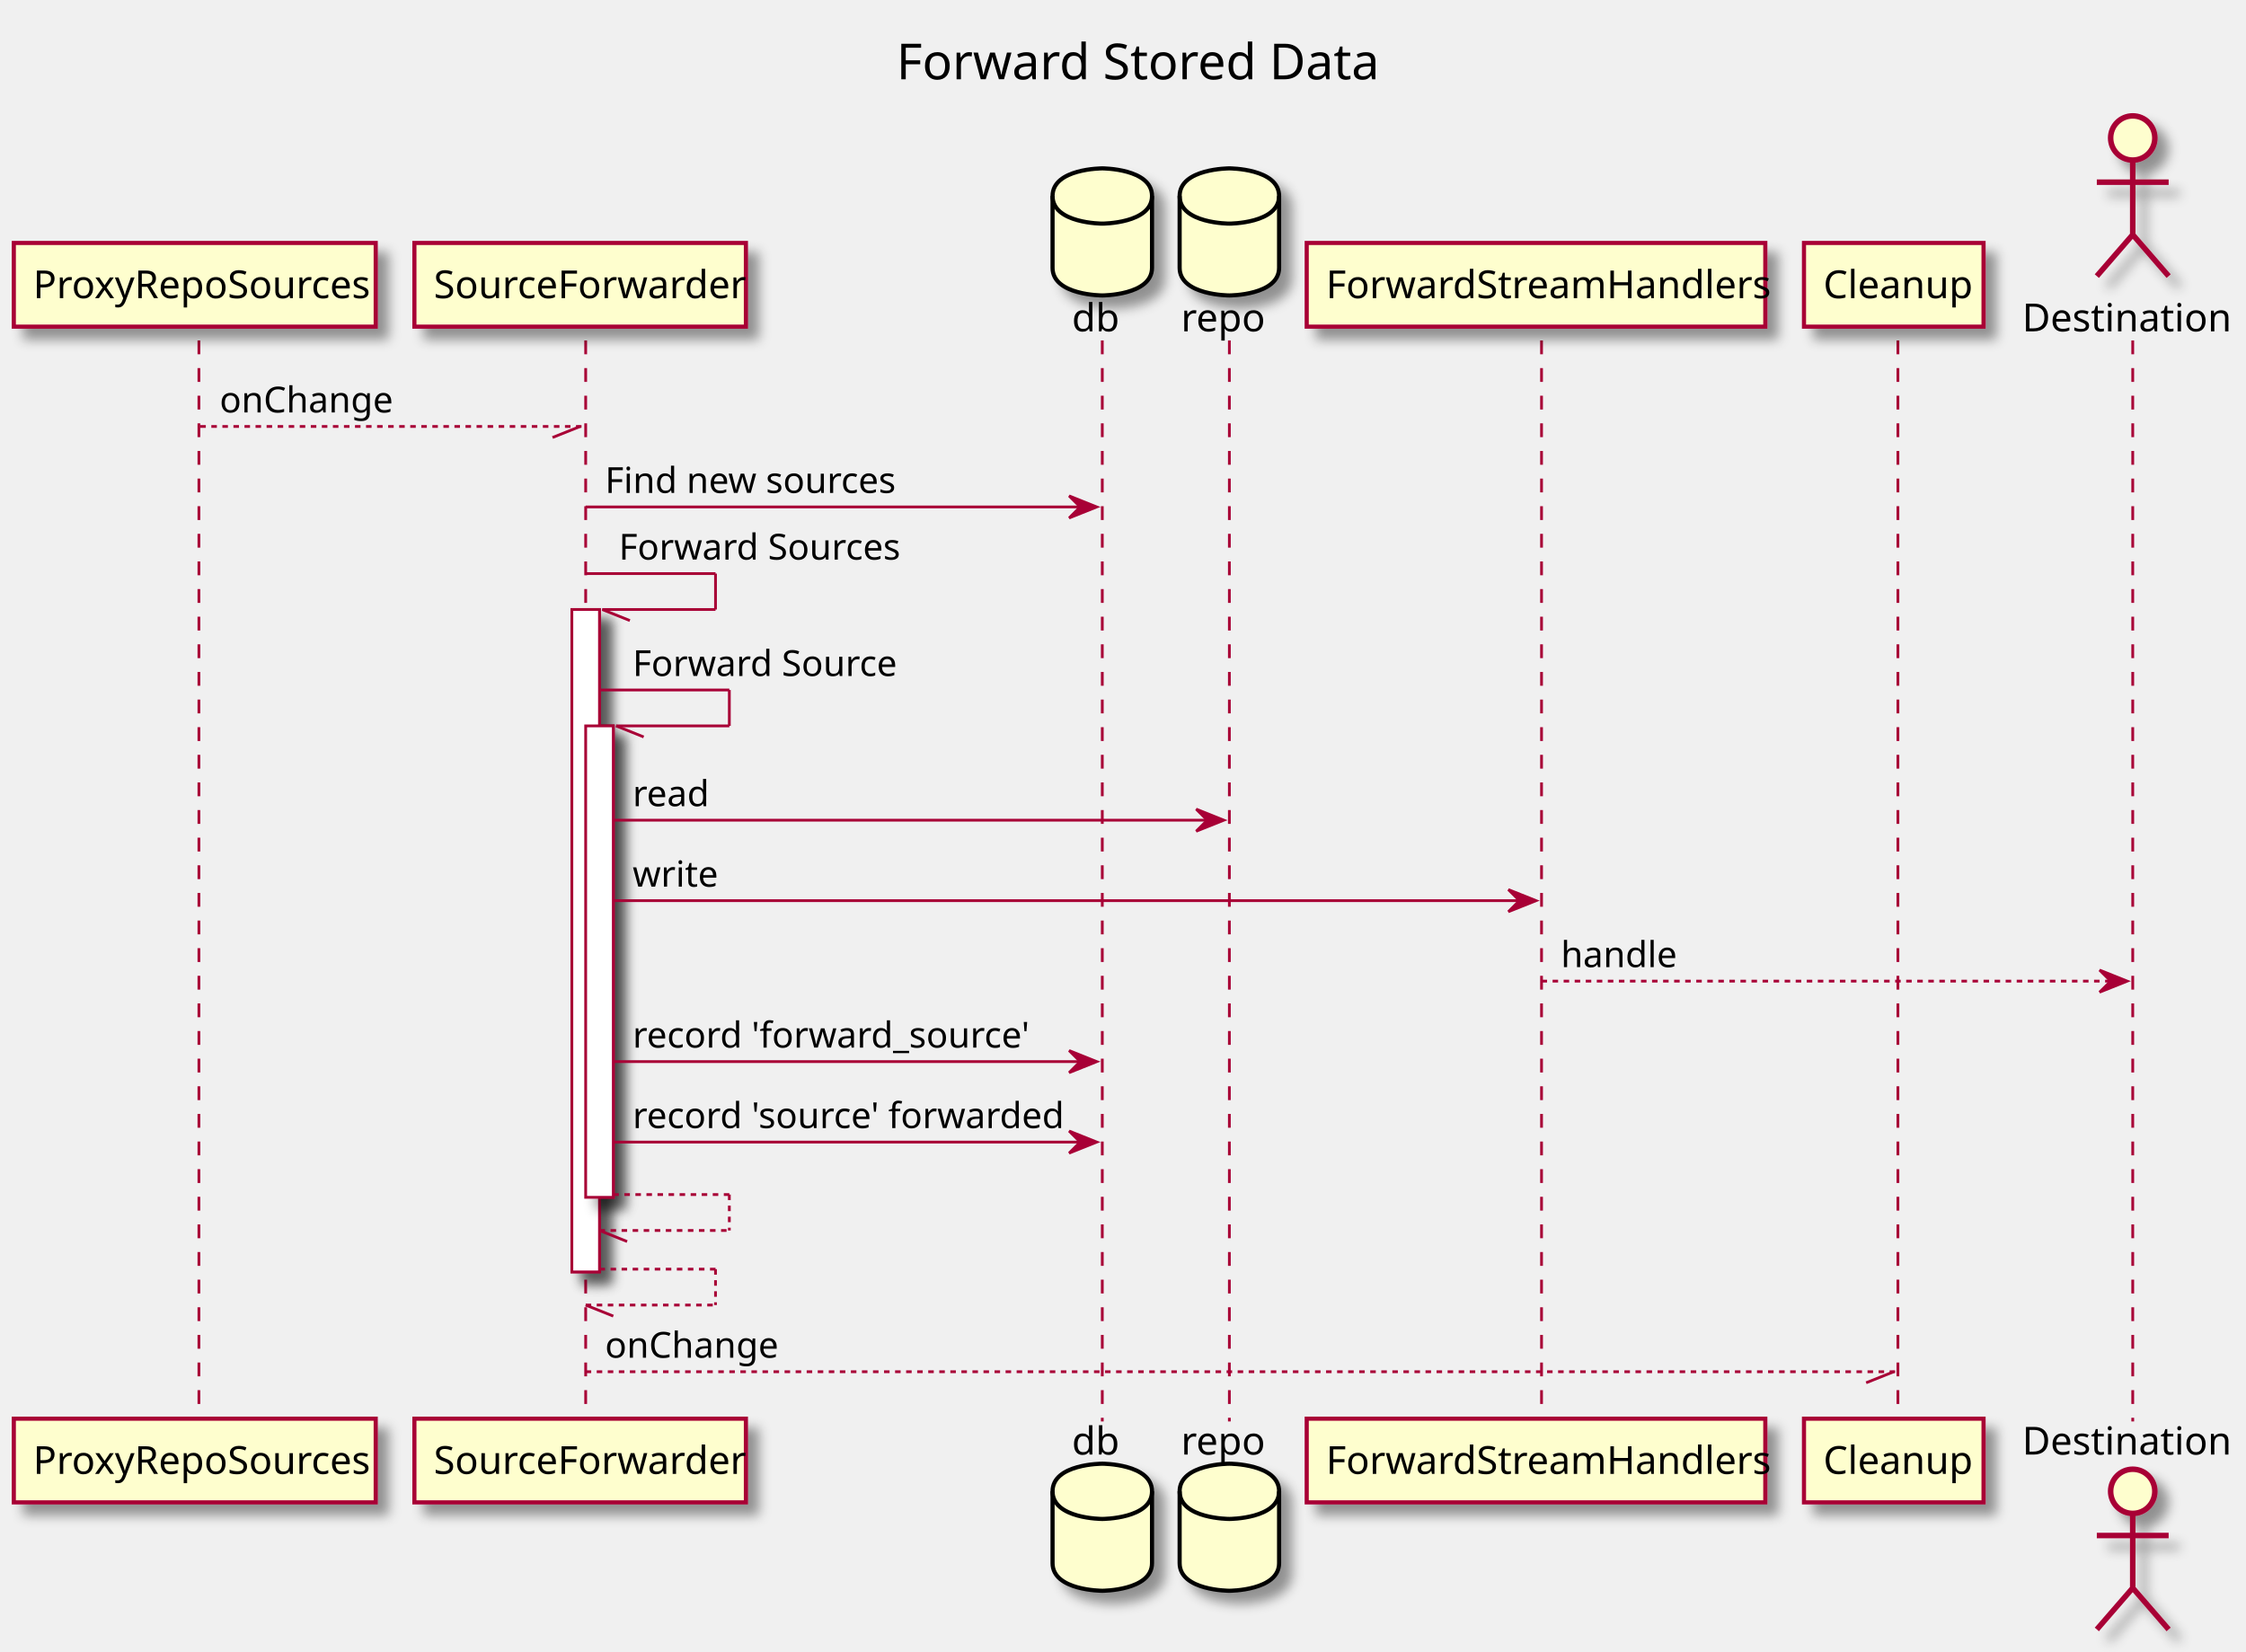
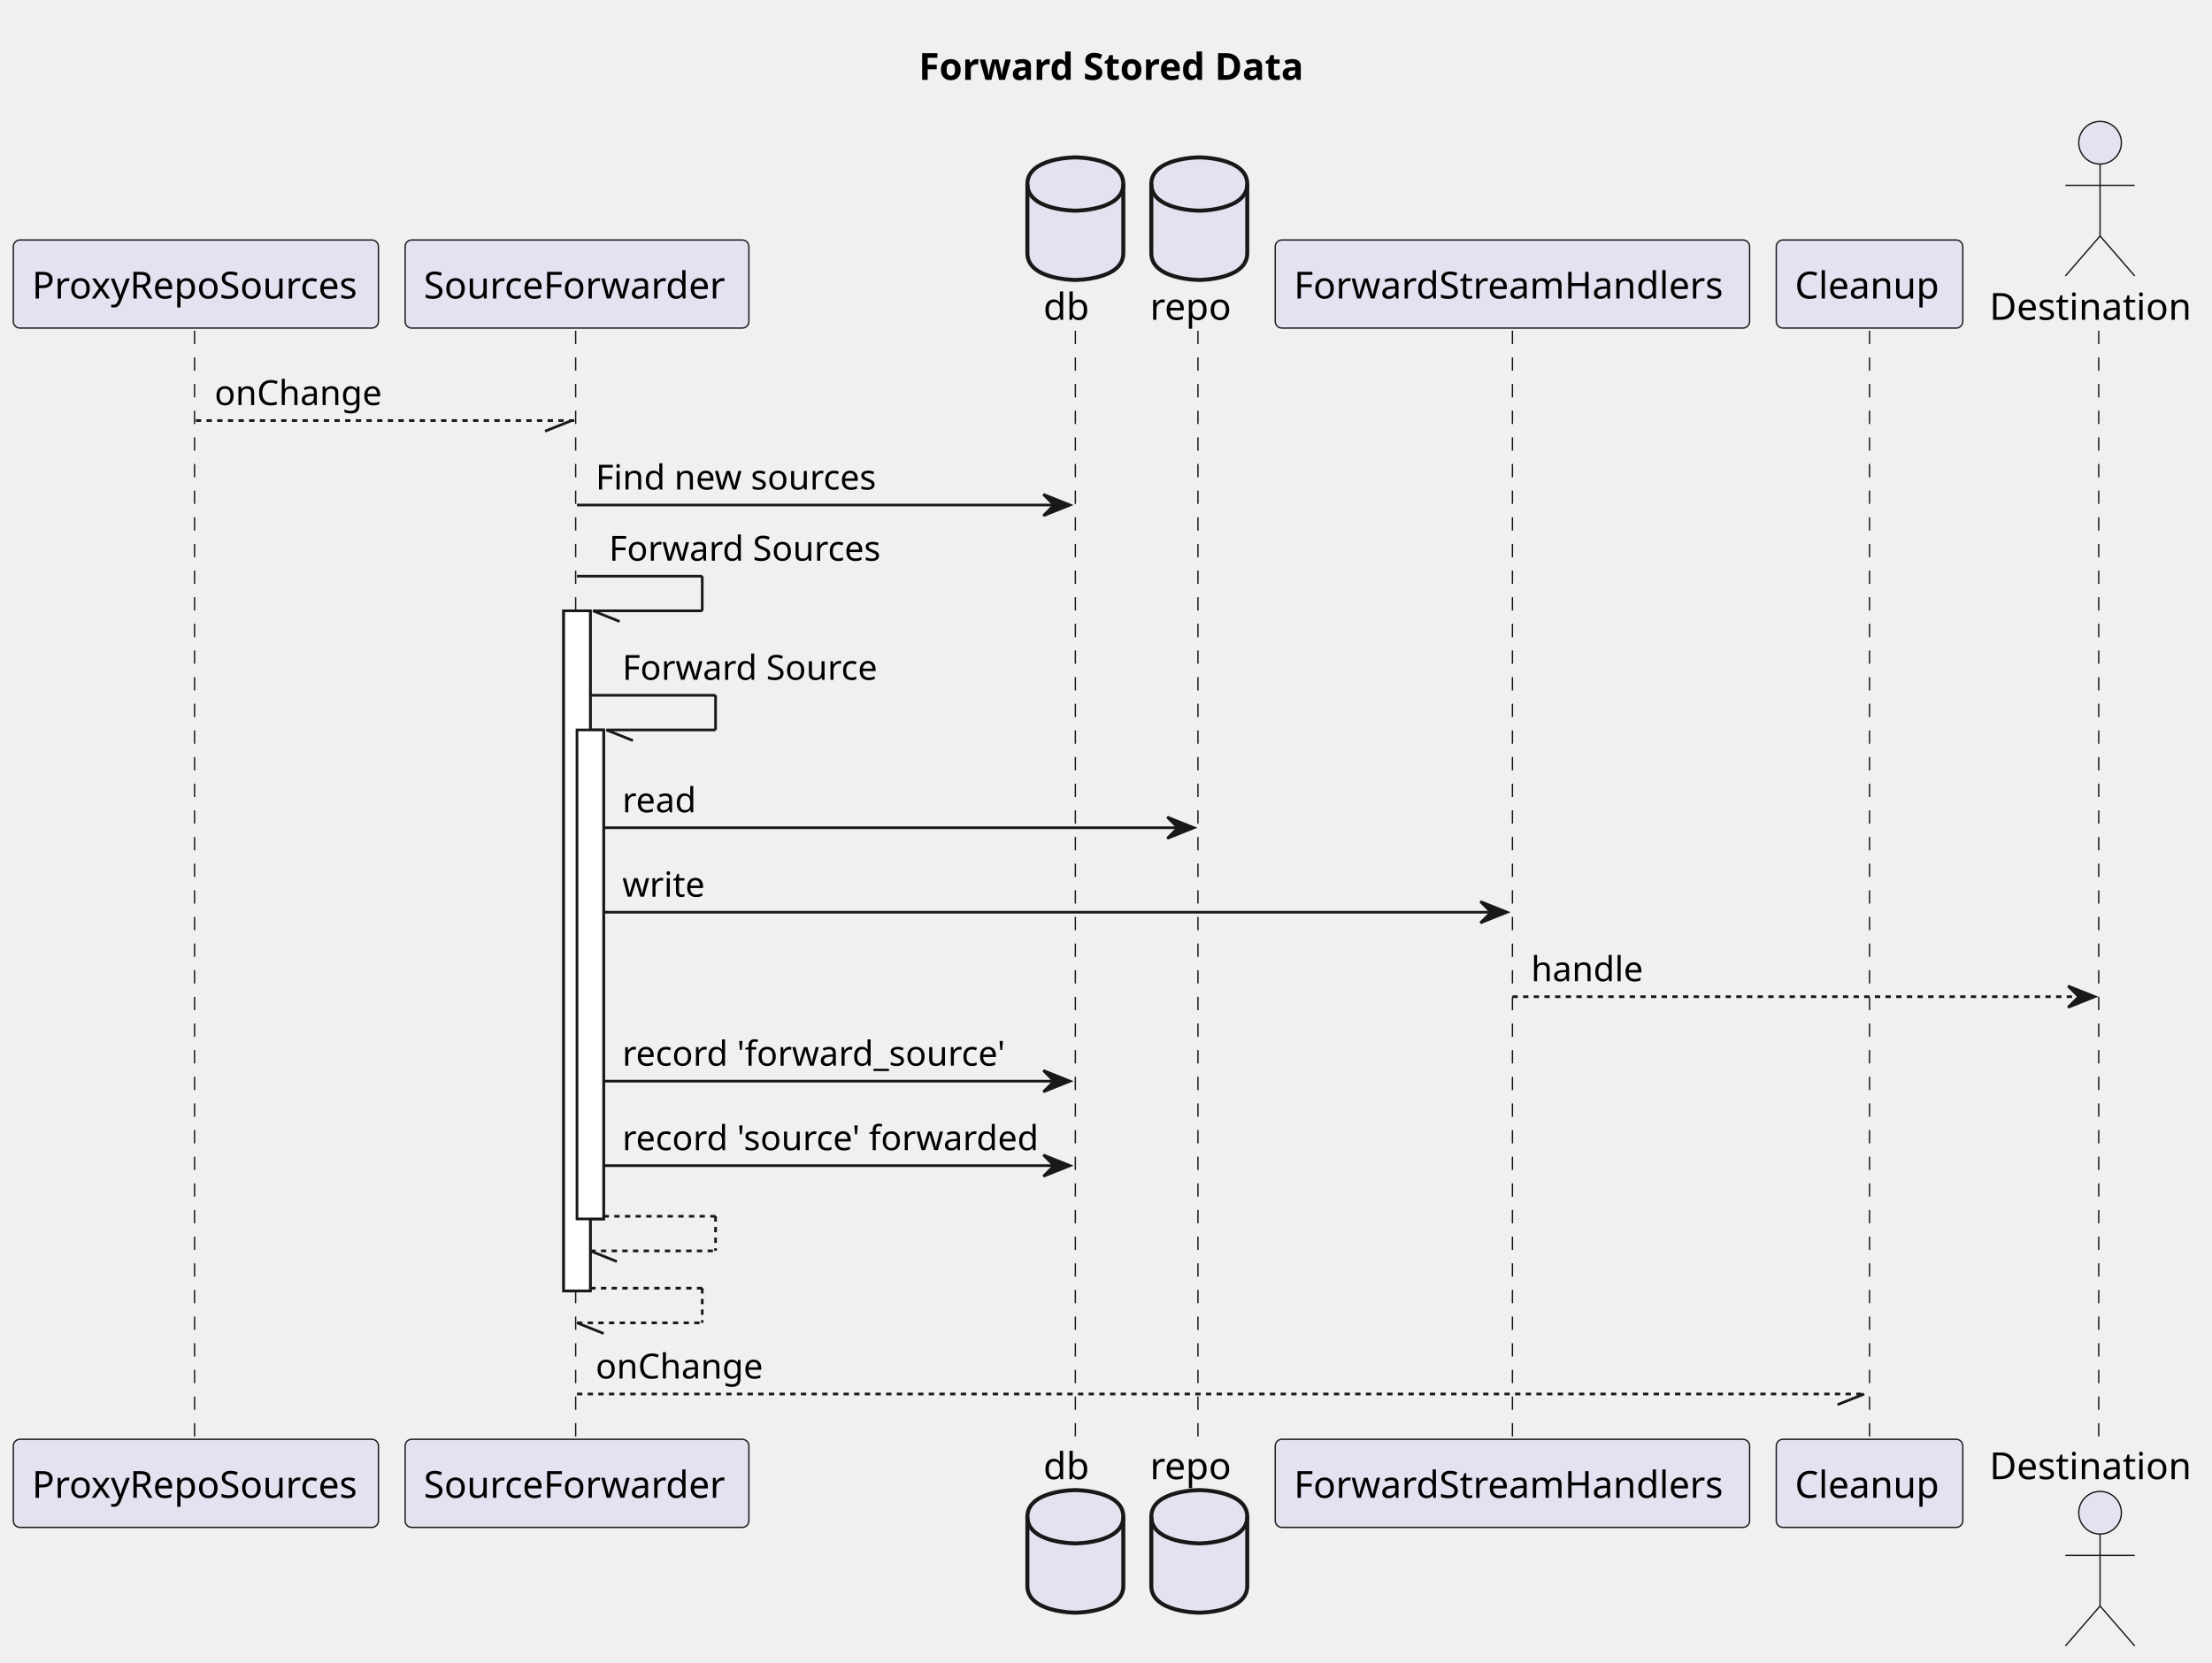
- <svg xmlns="http://www.w3.org/2000/svg" contentScriptType="application/ecmascript" contentStyleType="text/css" height="598px" preserveAspectRatio="none" style="width:813px;height:598px;" version="1.1" viewBox="0 0 813 598" width="813px" zoomAndPan="magnify">
-   <defs>
-     <filter height="300%" id="f152zdz374ol7v" width="300%" x="-1" y="-1">
-       <feGaussianBlur result="blurOut" stdDeviation="2.0" />
-       <feColorMatrix in="blurOut" result="blurOut2" type="matrix" values="0 0 0 0 0 0 0 0 0 0 0 0 0 0 0 0 0 0 .4 0" />
-       <feOffset dx="4.0" dy="4.0" in="blurOut2" result="blurOut3" />
-       <feBlend in="SourceGraphic" in2="blurOut3" mode="normal" />
-     </filter>
-   </defs>
+ <svg xmlns="http://www.w3.org/2000/svg" contentStyleType="text/css" height="624px" preserveAspectRatio="none" style="width:830px;height:624px;background:#FFFFFF;" version="1.1" viewBox="0 0 830 624" width="830px" zoomAndPan="magnify">
+   <defs />
  <g>
-     <text fill="#000000" font-family="sans-serif" font-size="18" lengthAdjust="spacing" textLength="168" x="324.5" y="28.708">Forward Stored Data</text>
-     <rect fill="#FFFFFF" filter="url(#f152zdz374ol7v)" height="239.797" style="stroke:#A80036;stroke-width:1.0;" width="10" x="207" y="220.648" />
-     <rect fill="#FFFFFF" filter="url(#f152zdz374ol7v)" height="170.664" style="stroke:#A80036;stroke-width:1.0;" width="10" x="212" y="262.781" />
-     <line style="stroke:#A80036;stroke-width:1.0;stroke-dasharray:5.0,5.0;" x1="72" x2="72" y1="123.25" y2="514.578" />
-     <line style="stroke:#A80036;stroke-width:1.0;stroke-dasharray:5.0,5.0;" x1="212" x2="212" y1="123.25" y2="514.578" />
-     <line style="stroke:#A80036;stroke-width:1.0;stroke-dasharray:5.0,5.0;" x1="399" x2="399" y1="123.25" y2="514.578" />
-     <line style="stroke:#A80036;stroke-width:1.0;stroke-dasharray:5.0,5.0;" x1="445" x2="445" y1="123.25" y2="514.578" />
-     <line style="stroke:#A80036;stroke-width:1.0;stroke-dasharray:5.0,5.0;" x1="558" x2="558" y1="123.25" y2="514.578" />
-     <line style="stroke:#A80036;stroke-width:1.0;stroke-dasharray:5.0,5.0;" x1="687" x2="687" y1="123.25" y2="514.578" />
-     <line style="stroke:#A80036;stroke-width:1.0;stroke-dasharray:5.0,5.0;" x1="772" x2="772" y1="123.25" y2="514.578" />
-     <rect fill="#FEFECE" filter="url(#f152zdz374ol7v)" height="30.297" style="stroke:#A80036;stroke-width:1.5;" width="131" x="5" y="87.953" />
-     <text fill="#000000" font-family="sans-serif" font-size="14" lengthAdjust="spacing" textLength="117" x="12" y="107.948">ProxyRepoSources</text>
-     <rect fill="#FEFECE" filter="url(#f152zdz374ol7v)" height="30.297" style="stroke:#A80036;stroke-width:1.5;" width="131" x="5" y="513.578" />
-     <text fill="#000000" font-family="sans-serif" font-size="14" lengthAdjust="spacing" textLength="117" x="12" y="533.573">ProxyRepoSources</text>
-     <rect fill="#FEFECE" filter="url(#f152zdz374ol7v)" height="30.297" style="stroke:#A80036;stroke-width:1.5;" width="120" x="150" y="87.953" />
-     <text fill="#000000" font-family="sans-serif" font-size="14" lengthAdjust="spacing" textLength="106" x="157" y="107.948">SourceForwarder</text>
-     <rect fill="#FEFECE" filter="url(#f152zdz374ol7v)" height="30.297" style="stroke:#A80036;stroke-width:1.5;" width="120" x="150" y="513.578" />
-     <text fill="#000000" font-family="sans-serif" font-size="14" lengthAdjust="spacing" textLength="106" x="157" y="533.573">SourceForwarder</text>
-     <text fill="#000000" font-family="sans-serif" font-size="14" lengthAdjust="spacing" textLength="16" x="388" y="119.948">db</text>
-     <path d="M381,70.953 C381,60.953 399,60.953 399,60.953 C399,60.953 417,60.953 417,70.953 L417,96.953 C417,106.953 399,106.953 399,106.953 C399,106.953 381,106.953 381,96.953 L381,70.953 " fill="#FEFECE" filter="url(#f152zdz374ol7v)" style="stroke:#000000;stroke-width:1.5;" />
-     <path d="M381,70.953 C381,80.953 399,80.953 399,80.953 C399,80.953 417,80.953 417,70.953 " fill="none" style="stroke:#000000;stroke-width:1.5;" />
-     <text fill="#000000" font-family="sans-serif" font-size="14" lengthAdjust="spacing" textLength="16" x="388" y="526.573">db</text>
-     <path d="M381,539.875 C381,529.875 399,529.875 399,529.875 C399,529.875 417,529.875 417,539.875 L417,565.875 C417,575.875 399,575.875 399,575.875 C399,575.875 381,575.875 381,565.875 L381,539.875 " fill="#FEFECE" filter="url(#f152zdz374ol7v)" style="stroke:#000000;stroke-width:1.5;" />
-     <path d="M381,539.875 C381,549.875 399,549.875 399,549.875 C399,549.875 417,549.875 417,539.875 " fill="none" style="stroke:#000000;stroke-width:1.5;" />
-     <text fill="#000000" font-family="sans-serif" font-size="14" lengthAdjust="spacing" textLength="29" x="427.5" y="119.948">repo</text>
-     <path d="M427,70.953 C427,60.953 445,60.953 445,60.953 C445,60.953 463,60.953 463,70.953 L463,96.953 C463,106.953 445,106.953 445,106.953 C445,106.953 427,106.953 427,96.953 L427,70.953 " fill="#FEFECE" filter="url(#f152zdz374ol7v)" style="stroke:#000000;stroke-width:1.5;" />
-     <path d="M427,70.953 C427,80.953 445,80.953 445,80.953 C445,80.953 463,80.953 463,70.953 " fill="none" style="stroke:#000000;stroke-width:1.5;" />
-     <text fill="#000000" font-family="sans-serif" font-size="14" lengthAdjust="spacing" textLength="29" x="427.5" y="526.573">repo</text>
-     <path d="M427,539.875 C427,529.875 445,529.875 445,529.875 C445,529.875 463,529.875 463,539.875 L463,565.875 C463,575.875 445,575.875 445,575.875 C445,575.875 427,575.875 427,565.875 L427,539.875 " fill="#FEFECE" filter="url(#f152zdz374ol7v)" style="stroke:#000000;stroke-width:1.5;" />
-     <path d="M427,539.875 C427,549.875 445,549.875 445,549.875 C445,549.875 463,549.875 463,539.875 " fill="none" style="stroke:#000000;stroke-width:1.5;" />
-     <rect fill="#FEFECE" filter="url(#f152zdz374ol7v)" height="30.297" style="stroke:#A80036;stroke-width:1.5;" width="166" x="473" y="87.953" />
-     <text fill="#000000" font-family="sans-serif" font-size="14" lengthAdjust="spacing" textLength="152" x="480" y="107.948">ForwardStreamHandlers</text>
-     <rect fill="#FEFECE" filter="url(#f152zdz374ol7v)" height="30.297" style="stroke:#A80036;stroke-width:1.5;" width="166" x="473" y="513.578" />
-     <text fill="#000000" font-family="sans-serif" font-size="14" lengthAdjust="spacing" textLength="152" x="480" y="533.573">ForwardStreamHandlers</text>
-     <rect fill="#FEFECE" filter="url(#f152zdz374ol7v)" height="30.297" style="stroke:#A80036;stroke-width:1.5;" width="65" x="653" y="87.953" />
-     <text fill="#000000" font-family="sans-serif" font-size="14" lengthAdjust="spacing" textLength="51" x="660" y="107.948">Cleanup</text>
-     <rect fill="#FEFECE" filter="url(#f152zdz374ol7v)" height="30.297" style="stroke:#A80036;stroke-width:1.5;" width="65" x="653" y="513.578" />
-     <text fill="#000000" font-family="sans-serif" font-size="14" lengthAdjust="spacing" textLength="51" x="660" y="533.573">Cleanup</text>
-     <text fill="#000000" font-family="sans-serif" font-size="14" lengthAdjust="spacing" textLength="74" x="732" y="119.948">Destination</text>
-     <ellipse cx="772" cy="49.953" fill="#FEFECE" filter="url(#f152zdz374ol7v)" rx="8" ry="8" style="stroke:#A80036;stroke-width:2.0;" />
-     <path d="M772,57.953 L772,84.953 M759,65.953 L785,65.953 M772,84.953 L759,99.953 M772,84.953 L785,99.953 " fill="none" filter="url(#f152zdz374ol7v)" style="stroke:#A80036;stroke-width:2.0;" />
-     <text fill="#000000" font-family="sans-serif" font-size="14" lengthAdjust="spacing" textLength="74" x="732" y="526.573">Destination</text>
-     <ellipse cx="772" cy="539.875" fill="#FEFECE" filter="url(#f152zdz374ol7v)" rx="8" ry="8" style="stroke:#A80036;stroke-width:2.0;" />
-     <path d="M772,547.875 L772,574.875 M759,555.875 L785,555.875 M772,574.875 L759,589.875 M772,574.875 L785,589.875 " fill="none" filter="url(#f152zdz374ol7v)" style="stroke:#A80036;stroke-width:2.0;" />
-     <rect fill="#FFFFFF" filter="url(#f152zdz374ol7v)" height="239.797" style="stroke:#A80036;stroke-width:1.0;" width="10" x="207" y="220.648" />
-     <rect fill="#FFFFFF" filter="url(#f152zdz374ol7v)" height="170.664" style="stroke:#A80036;stroke-width:1.0;" width="10" x="212" y="262.781" />
-     <line style="stroke:#A80036;stroke-width:1.0;" x1="210" x2="200" y1="154.383" y2="158.383" />
-     <line style="stroke:#A80036;stroke-width:1.0;stroke-dasharray:2.0,2.0;" x1="72.5" x2="211" y1="154.383" y2="154.383" />
-     <text fill="#000000" font-family="sans-serif" font-size="13" lengthAdjust="spacing" textLength="61" x="79.5" y="149.317">onChange</text>
-     <polygon fill="#A80036" points="387,179.516,397,183.516,387,187.516,391,183.516" style="stroke:#A80036;stroke-width:1.0;" />
-     <line style="stroke:#A80036;stroke-width:1.0;" x1="212" x2="393" y1="183.516" y2="183.516" />
-     <text fill="#000000" font-family="sans-serif" font-size="13" lengthAdjust="spacing" textLength="102" x="219" y="178.45">Find new sources</text>
-     <line style="stroke:#A80036;stroke-width:1.0;" x1="212" x2="259" y1="207.648" y2="207.648" />
-     <line style="stroke:#A80036;stroke-width:1.0;" x1="259" x2="259" y1="207.648" y2="220.648" />
-     <line style="stroke:#A80036;stroke-width:1.0;" x1="218" x2="259" y1="220.648" y2="220.648" />
-     <line style="stroke:#A80036;stroke-width:1.0;" x1="218" x2="228" y1="220.648" y2="224.648" />
-     <text fill="#000000" font-family="sans-serif" font-size="13" lengthAdjust="spacing" textLength="99" x="224" y="202.583">Forward Sources</text>
-     <line style="stroke:#A80036;stroke-width:1.0;" x1="217" x2="264" y1="249.781" y2="249.781" />
-     <line style="stroke:#A80036;stroke-width:1.0;" x1="264" x2="264" y1="249.781" y2="262.781" />
-     <line style="stroke:#A80036;stroke-width:1.0;" x1="223" x2="264" y1="262.781" y2="262.781" />
-     <line style="stroke:#A80036;stroke-width:1.0;" x1="223" x2="233" y1="262.781" y2="266.781" />
-     <text fill="#000000" font-family="sans-serif" font-size="13" lengthAdjust="spacing" textLength="93" x="229" y="244.715">Forward Source</text>
-     <polygon fill="#A80036" points="433,292.914,443,296.914,433,300.914,437,296.914" style="stroke:#A80036;stroke-width:1.0;" />
-     <line style="stroke:#A80036;stroke-width:1.0;" x1="222" x2="439" y1="296.914" y2="296.914" />
-     <text fill="#000000" font-family="sans-serif" font-size="13" lengthAdjust="spacing" textLength="27" x="229" y="291.848">read</text>
-     <polygon fill="#A80036" points="546,322.047,556,326.047,546,330.047,550,326.047" style="stroke:#A80036;stroke-width:1.0;" />
-     <line style="stroke:#A80036;stroke-width:1.0;" x1="222" x2="552" y1="326.047" y2="326.047" />
-     <text fill="#000000" font-family="sans-serif" font-size="13" lengthAdjust="spacing" textLength="29" x="229" y="320.981">write</text>
-     <polygon fill="#A80036" points="760,351.18,770,355.18,760,359.18,764,355.18" style="stroke:#A80036;stroke-width:1.0;" />
-     <line style="stroke:#A80036;stroke-width:1.0;stroke-dasharray:2.0,2.0;" x1="558" x2="766" y1="355.18" y2="355.18" />
-     <text fill="#000000" font-family="sans-serif" font-size="13" lengthAdjust="spacing" textLength="41" x="565" y="350.114">handle</text>
-     <polygon fill="#A80036" points="387,380.312,397,384.312,387,388.312,391,384.312" style="stroke:#A80036;stroke-width:1.0;" />
-     <line style="stroke:#A80036;stroke-width:1.0;" x1="222" x2="393" y1="384.312" y2="384.312" />
-     <text fill="#000000" font-family="sans-serif" font-size="13" lengthAdjust="spacing" textLength="140" x="229" y="379.247">record 'forward_source'</text>
-     <polygon fill="#A80036" points="387,409.445,397,413.445,387,417.445,391,413.445" style="stroke:#A80036;stroke-width:1.0;" />
-     <line style="stroke:#A80036;stroke-width:1.0;" x1="222" x2="393" y1="413.445" y2="413.445" />
-     <text fill="#000000" font-family="sans-serif" font-size="13" lengthAdjust="spacing" textLength="153" x="229" y="408.379">record 'source' forwarded</text>
-     <line style="stroke:#A80036;stroke-width:1.0;stroke-dasharray:2.0,2.0;" x1="222" x2="264" y1="432.445" y2="432.445" />
-     <line style="stroke:#A80036;stroke-width:1.0;stroke-dasharray:2.0,2.0;" x1="264" x2="264" y1="432.445" y2="445.445" />
-     <line style="stroke:#A80036;stroke-width:1.0;stroke-dasharray:2.0,2.0;" x1="217" x2="264" y1="445.445" y2="445.445" />
-     <line style="stroke:#A80036;stroke-width:1.0;" x1="217" x2="227" y1="445.445" y2="449.445" />
-     <line style="stroke:#A80036;stroke-width:1.0;stroke-dasharray:2.0,2.0;" x1="217" x2="259" y1="459.445" y2="459.445" />
-     <line style="stroke:#A80036;stroke-width:1.0;stroke-dasharray:2.0,2.0;" x1="259" x2="259" y1="459.445" y2="472.445" />
-     <line style="stroke:#A80036;stroke-width:1.0;stroke-dasharray:2.0,2.0;" x1="212" x2="259" y1="472.445" y2="472.445" />
-     <line style="stroke:#A80036;stroke-width:1.0;" x1="212" x2="222" y1="472.445" y2="476.445" />
-     <line style="stroke:#A80036;stroke-width:1.0;" x1="685.5" x2="675.5" y1="496.578" y2="500.578" />
-     <line style="stroke:#A80036;stroke-width:1.0;stroke-dasharray:2.0,2.0;" x1="212" x2="686.5" y1="496.578" y2="496.578" />
-     <text fill="#000000" font-family="sans-serif" font-size="13" lengthAdjust="spacing" textLength="61" x="219" y="491.512">onChange</text>
+     <rect height="29.068" style="stroke:#00000000;stroke-width:1.0;fill:none;" width="154" x="339.75" y="10" />
+     <text fill="#000000" font-family="sans-serif" font-size="14" font-weight="bold" lengthAdjust="spacing" textLength="144" x="344.75" y="29.966">Forward Stored Data</text>
+     <rect fill="#FFFFFF" height="255.236" style="stroke:#181818;stroke-width:1.0;" width="10" x="211.5" y="229.254" />
+     <rect fill="#FFFFFF" height="183.53" style="stroke:#181818;stroke-width:1.0;" width="10" x="216.5" y="273.96" />
+     <line style="stroke:#181818;stroke-width:0.5;stroke-dasharray:5.0,5.0;" x1="73" x2="73" y1="124.136" y2="541.196" />
+     <line style="stroke:#181818;stroke-width:0.5;stroke-dasharray:5.0,5.0;" x1="216" x2="216" y1="124.136" y2="541.196" />
+     <line style="stroke:#181818;stroke-width:0.5;stroke-dasharray:5.0,5.0;" x1="403.5" x2="403.5" y1="124.136" y2="541.196" />
+     <line style="stroke:#181818;stroke-width:0.5;stroke-dasharray:5.0,5.0;" x1="449.5" x2="449.5" y1="124.136" y2="541.196" />
+     <line style="stroke:#181818;stroke-width:0.5;stroke-dasharray:5.0,5.0;" x1="567.5" x2="567.5" y1="124.136" y2="541.196" />
+     <line style="stroke:#181818;stroke-width:0.5;stroke-dasharray:5.0,5.0;" x1="701.5" x2="701.5" y1="124.136" y2="541.196" />
+     <line style="stroke:#181818;stroke-width:0.5;stroke-dasharray:5.0,5.0;" x1="787.5" x2="787.5" y1="124.136" y2="541.196" />
+     <rect fill="#E2E2F0" height="33.068" rx="2.5" ry="2.5" style="stroke:#181818;stroke-width:0.5;" width="137" x="5" y="90.068" />
+     <text fill="#000000" font-family="sans-serif" font-size="14" lengthAdjust="spacing" textLength="123" x="12" y="112.034">ProxyRepoSources</text>
+     <rect fill="#E2E2F0" height="33.068" rx="2.5" ry="2.5" style="stroke:#181818;stroke-width:0.5;" width="137" x="5" y="540.196" />
+     <text fill="#000000" font-family="sans-serif" font-size="14" lengthAdjust="spacing" textLength="123" x="12" y="562.162">ProxyRepoSources</text>
+     <rect fill="#E2E2F0" height="33.068" rx="2.5" ry="2.5" style="stroke:#181818;stroke-width:0.5;" width="129" x="152" y="90.068" />
+     <text fill="#000000" font-family="sans-serif" font-size="14" lengthAdjust="spacing" textLength="115" x="159" y="112.034">SourceForwarder</text>
+     <rect fill="#E2E2F0" height="33.068" rx="2.5" ry="2.5" style="stroke:#181818;stroke-width:0.5;" width="129" x="152" y="540.196" />
+     <text fill="#000000" font-family="sans-serif" font-size="14" lengthAdjust="spacing" textLength="115" x="159" y="562.162">SourceForwarder</text>
+     <text fill="#000000" font-family="sans-serif" font-size="14" lengthAdjust="spacing" textLength="18" x="391.5" y="120.034">db</text>
+     <path d="M385.5,69.068 C385.5,59.068 403.5,59.068 403.5,59.068 C403.5,59.068 421.5,59.068 421.5,69.068 L421.5,95.068 C421.5,105.068 403.5,105.068 403.5,105.068 C403.5,105.068 385.5,105.068 385.5,95.068 L385.5,69.068 " fill="#E2E2F0" style="stroke:#181818;stroke-width:1.5;" />
+     <path d="M385.5,69.068 C385.5,79.068 403.5,79.068 403.5,79.068 C403.5,79.068 421.5,79.068 421.5,69.068 " fill="none" style="stroke:#181818;stroke-width:1.5;" />
+     <text fill="#000000" font-family="sans-serif" font-size="14" lengthAdjust="spacing" textLength="18" x="391.5" y="555.162">db</text>
+     <path d="M385.5,569.264 C385.5,559.264 403.5,559.264 403.5,559.264 C403.5,559.264 421.5,559.264 421.5,569.264 L421.5,595.264 C421.5,605.264 403.5,605.264 403.5,605.264 C403.5,605.264 385.5,605.264 385.5,595.264 L385.5,569.264 " fill="#E2E2F0" style="stroke:#181818;stroke-width:1.5;" />
+     <path d="M385.5,569.264 C385.5,579.264 403.5,579.264 403.5,579.264 C403.5,579.264 421.5,579.264 421.5,569.264 " fill="none" style="stroke:#181818;stroke-width:1.5;" />
+     <text fill="#000000" font-family="sans-serif" font-size="14" lengthAdjust="spacing" textLength="31" x="431.5" y="120.034">repo</text>
+     <path d="M432,69.068 C432,59.068 450,59.068 450,59.068 C450,59.068 468,59.068 468,69.068 L468,95.068 C468,105.068 450,105.068 450,105.068 C450,105.068 432,105.068 432,95.068 L432,69.068 " fill="#E2E2F0" style="stroke:#181818;stroke-width:1.5;" />
+     <path d="M432,69.068 C432,79.068 450,79.068 450,79.068 C450,79.068 468,79.068 468,69.068 " fill="none" style="stroke:#181818;stroke-width:1.5;" />
+     <text fill="#000000" font-family="sans-serif" font-size="14" lengthAdjust="spacing" textLength="31" x="431.5" y="555.162">repo</text>
+     <path d="M432,569.264 C432,559.264 450,559.264 450,559.264 C450,559.264 468,559.264 468,569.264 L468,595.264 C468,605.264 450,605.264 450,605.264 C450,605.264 432,605.264 432,595.264 L432,569.264 " fill="#E2E2F0" style="stroke:#181818;stroke-width:1.5;" />
+     <path d="M432,569.264 C432,579.264 450,579.264 450,579.264 C450,579.264 468,579.264 468,569.264 " fill="none" style="stroke:#181818;stroke-width:1.5;" />
+     <rect fill="#E2E2F0" height="33.068" rx="2.5" ry="2.5" style="stroke:#181818;stroke-width:0.5;" width="178" x="478.5" y="90.068" />
+     <text fill="#000000" font-family="sans-serif" font-size="14" lengthAdjust="spacing" textLength="164" x="485.5" y="112.034">ForwardStreamHandlers</text>
+     <rect fill="#E2E2F0" height="33.068" rx="2.5" ry="2.5" style="stroke:#181818;stroke-width:0.5;" width="178" x="478.5" y="540.196" />
+     <text fill="#000000" font-family="sans-serif" font-size="14" lengthAdjust="spacing" textLength="164" x="485.5" y="562.162">ForwardStreamHandlers</text>
+     <rect fill="#E2E2F0" height="33.068" rx="2.5" ry="2.5" style="stroke:#181818;stroke-width:0.5;" width="70" x="666.5" y="90.068" />
+     <text fill="#000000" font-family="sans-serif" font-size="14" lengthAdjust="spacing" textLength="56" x="673.5" y="112.034">Cleanup</text>
+     <rect fill="#E2E2F0" height="33.068" rx="2.5" ry="2.5" style="stroke:#181818;stroke-width:0.5;" width="70" x="666.5" y="540.196" />
+     <text fill="#000000" font-family="sans-serif" font-size="14" lengthAdjust="spacing" textLength="56" x="673.5" y="562.162">Cleanup</text>
+     <text fill="#000000" font-family="sans-serif" font-size="14" lengthAdjust="spacing" textLength="77" x="746.5" y="120.034">Destination</text>
+     <ellipse cx="788" cy="53.568" fill="#E2E2F0" rx="8" ry="8" style="stroke:#181818;stroke-width:0.5;" />
+     <path d="M788,61.568 L788,88.568 M775,69.568 L801,69.568 M788,88.568 L775,103.568 M788,88.568 L801,103.568 " fill="none" style="stroke:#181818;stroke-width:0.5;" />
+     <text fill="#000000" font-family="sans-serif" font-size="14" lengthAdjust="spacing" textLength="77" x="746.5" y="555.162">Destination</text>
+     <ellipse cx="788" cy="567.764" fill="#E2E2F0" rx="8" ry="8" style="stroke:#181818;stroke-width:0.5;" />
+     <path d="M788,575.764 L788,602.764 M775,583.764 L801,583.764 M788,602.764 L775,617.764 M788,602.764 L801,617.764 " fill="none" style="stroke:#181818;stroke-width:0.5;" />
+     <rect fill="#FFFFFF" height="255.236" style="stroke:#181818;stroke-width:1.0;" width="10" x="211.5" y="229.254" />
+     <rect fill="#FFFFFF" height="183.53" style="stroke:#181818;stroke-width:1.0;" width="10" x="216.5" y="273.96" />
+     <line style="stroke:#181818;stroke-width:1.0;" x1="214.5" x2="204.5" y1="157.842" y2="161.842" />
+     <line style="stroke:#181818;stroke-width:1.0;stroke-dasharray:2.0,2.0;" x1="73.5" x2="215.5" y1="157.842" y2="157.842" />
+     <text fill="#000000" font-family="sans-serif" font-size="13" lengthAdjust="spacing" textLength="62" x="80.5" y="152.033">onChange</text>
+     <polygon fill="#181818" points="391.5,185.548,401.5,189.548,391.5,193.548,395.5,189.548" style="stroke:#181818;stroke-width:1.0;" />
+     <line style="stroke:#181818;stroke-width:1.0;" x1="216.5" x2="397.5" y1="189.548" y2="189.548" />
+     <text fill="#000000" font-family="sans-serif" font-size="13" lengthAdjust="spacing" textLength="103" x="223.5" y="183.739">Find new sources</text>
+     <line style="stroke:#181818;stroke-width:1.0;" x1="216.5" x2="263.5" y1="216.254" y2="216.254" />
+     <line style="stroke:#181818;stroke-width:1.0;" x1="263.5" x2="263.5" y1="216.254" y2="229.254" />
+     <line style="stroke:#181818;stroke-width:1.0;" x1="222.5" x2="263.5" y1="229.254" y2="229.254" />
+     <line style="stroke:#181818;stroke-width:1.0;" x1="222.5" x2="232.5" y1="229.254" y2="233.254" />
+     <text fill="#000000" font-family="sans-serif" font-size="13" lengthAdjust="spacing" textLength="100" x="228.5" y="210.445">Forward Sources</text>
+     <line style="stroke:#181818;stroke-width:1.0;" x1="221.5" x2="268.5" y1="260.96" y2="260.96" />
+     <line style="stroke:#181818;stroke-width:1.0;" x1="268.5" x2="268.5" y1="260.96" y2="273.96" />
+     <line style="stroke:#181818;stroke-width:1.0;" x1="227.5" x2="268.5" y1="273.96" y2="273.96" />
+     <line style="stroke:#181818;stroke-width:1.0;" x1="227.5" x2="237.5" y1="273.96" y2="277.96" />
+     <text fill="#000000" font-family="sans-serif" font-size="13" lengthAdjust="spacing" textLength="94" x="233.5" y="255.151">Forward Source</text>
+     <polygon fill="#181818" points="438,306.666,448,310.666,438,314.666,442,310.666" style="stroke:#181818;stroke-width:1.0;" />
+     <line style="stroke:#181818;stroke-width:1.0;" x1="226.5" x2="444" y1="310.666" y2="310.666" />
+     <text fill="#000000" font-family="sans-serif" font-size="13" lengthAdjust="spacing" textLength="27" x="233.5" y="304.857">read</text>
+     <polygon fill="#181818" points="555.5,338.372,565.5,342.372,555.5,346.372,559.5,342.372" style="stroke:#181818;stroke-width:1.0;" />
+     <line style="stroke:#181818;stroke-width:1.0;" x1="226.5" x2="561.5" y1="342.372" y2="342.372" />
+     <text fill="#000000" font-family="sans-serif" font-size="13" lengthAdjust="spacing" textLength="30" x="233.5" y="336.563">write</text>
+     <polygon fill="#181818" points="776,370.078,786,374.078,776,378.078,780,374.078" style="stroke:#181818;stroke-width:1.0;" />
+     <line style="stroke:#181818;stroke-width:1.0;stroke-dasharray:2.0,2.0;" x1="567.5" x2="782" y1="374.078" y2="374.078" />
+     <text fill="#000000" font-family="sans-serif" font-size="13" lengthAdjust="spacing" textLength="41" x="574.5" y="368.269">handle</text>
+     <polygon fill="#181818" points="391.5,401.784,401.5,405.784,391.5,409.784,395.5,405.784" style="stroke:#181818;stroke-width:1.0;" />
+     <line style="stroke:#181818;stroke-width:1.0;" x1="226.5" x2="397.5" y1="405.784" y2="405.784" />
+     <text fill="#000000" font-family="sans-serif" font-size="13" lengthAdjust="spacing" textLength="141" x="233.5" y="399.975">record 'forward_source'</text>
+     <polygon fill="#181818" points="391.5,433.49,401.5,437.49,391.5,441.49,395.5,437.49" style="stroke:#181818;stroke-width:1.0;" />
+     <line style="stroke:#181818;stroke-width:1.0;" x1="226.5" x2="397.5" y1="437.49" y2="437.49" />
+     <text fill="#000000" font-family="sans-serif" font-size="13" lengthAdjust="spacing" textLength="153" x="233.5" y="431.681">record 'source' forwarded</text>
+     <line style="stroke:#181818;stroke-width:1.0;stroke-dasharray:2.0,2.0;" x1="226.5" x2="268.5" y1="456.49" y2="456.49" />
+     <line style="stroke:#181818;stroke-width:1.0;stroke-dasharray:2.0,2.0;" x1="268.5" x2="268.5" y1="456.49" y2="469.49" />
+     <line style="stroke:#181818;stroke-width:1.0;stroke-dasharray:2.0,2.0;" x1="221.5" x2="268.5" y1="469.49" y2="469.49" />
+     <line style="stroke:#181818;stroke-width:1.0;" x1="221.5" x2="231.5" y1="469.49" y2="473.49" />
+     <line style="stroke:#181818;stroke-width:1.0;stroke-dasharray:2.0,2.0;" x1="221.5" x2="263.5" y1="483.49" y2="483.49" />
+     <line style="stroke:#181818;stroke-width:1.0;stroke-dasharray:2.0,2.0;" x1="263.5" x2="263.5" y1="483.49" y2="496.49" />
+     <line style="stroke:#181818;stroke-width:1.0;stroke-dasharray:2.0,2.0;" x1="216.5" x2="263.5" y1="496.49" y2="496.49" />
+     <line style="stroke:#181818;stroke-width:1.0;" x1="216.5" x2="226.5" y1="496.49" y2="500.49" />
+     <line style="stroke:#181818;stroke-width:1.0;" x1="699.5" x2="689.5" y1="523.196" y2="527.196" />
+     <line style="stroke:#181818;stroke-width:1.0;stroke-dasharray:2.0,2.0;" x1="216.5" x2="700.5" y1="523.196" y2="523.196" />
+     <text fill="#000000" font-family="sans-serif" font-size="13" lengthAdjust="spacing" textLength="62" x="223.5" y="517.387">onChange</text>
  </g>
</svg>
